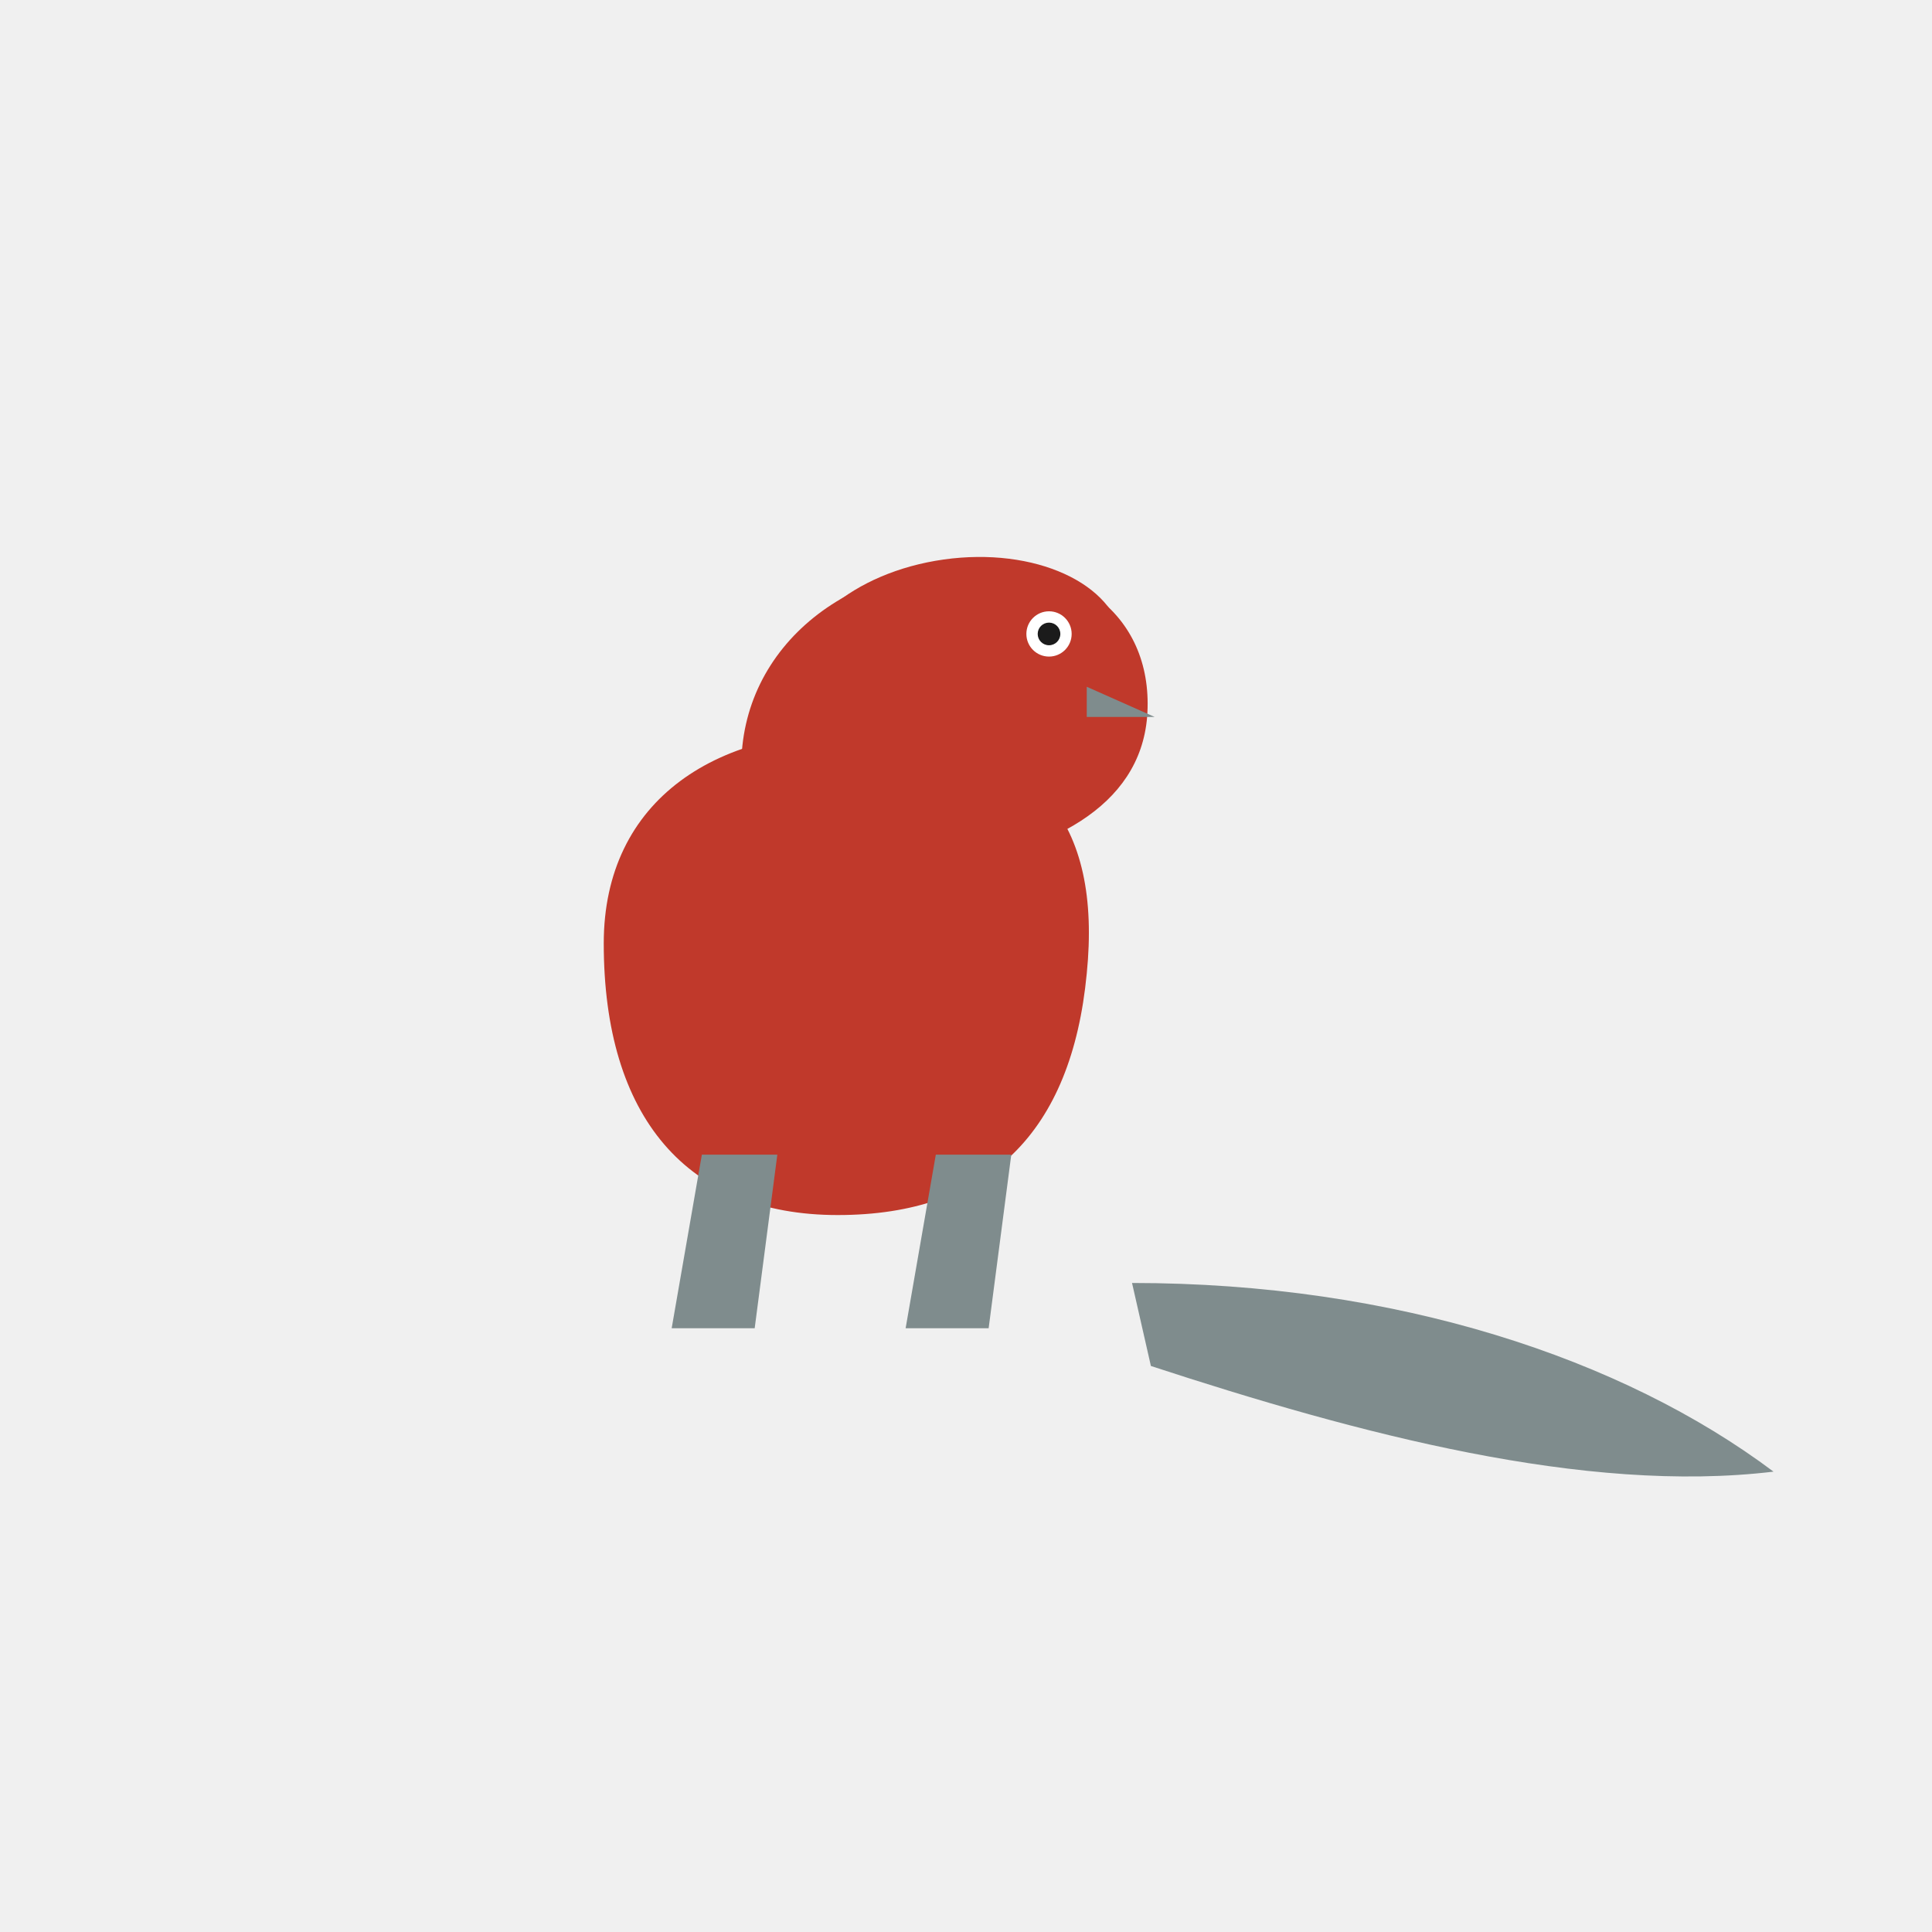
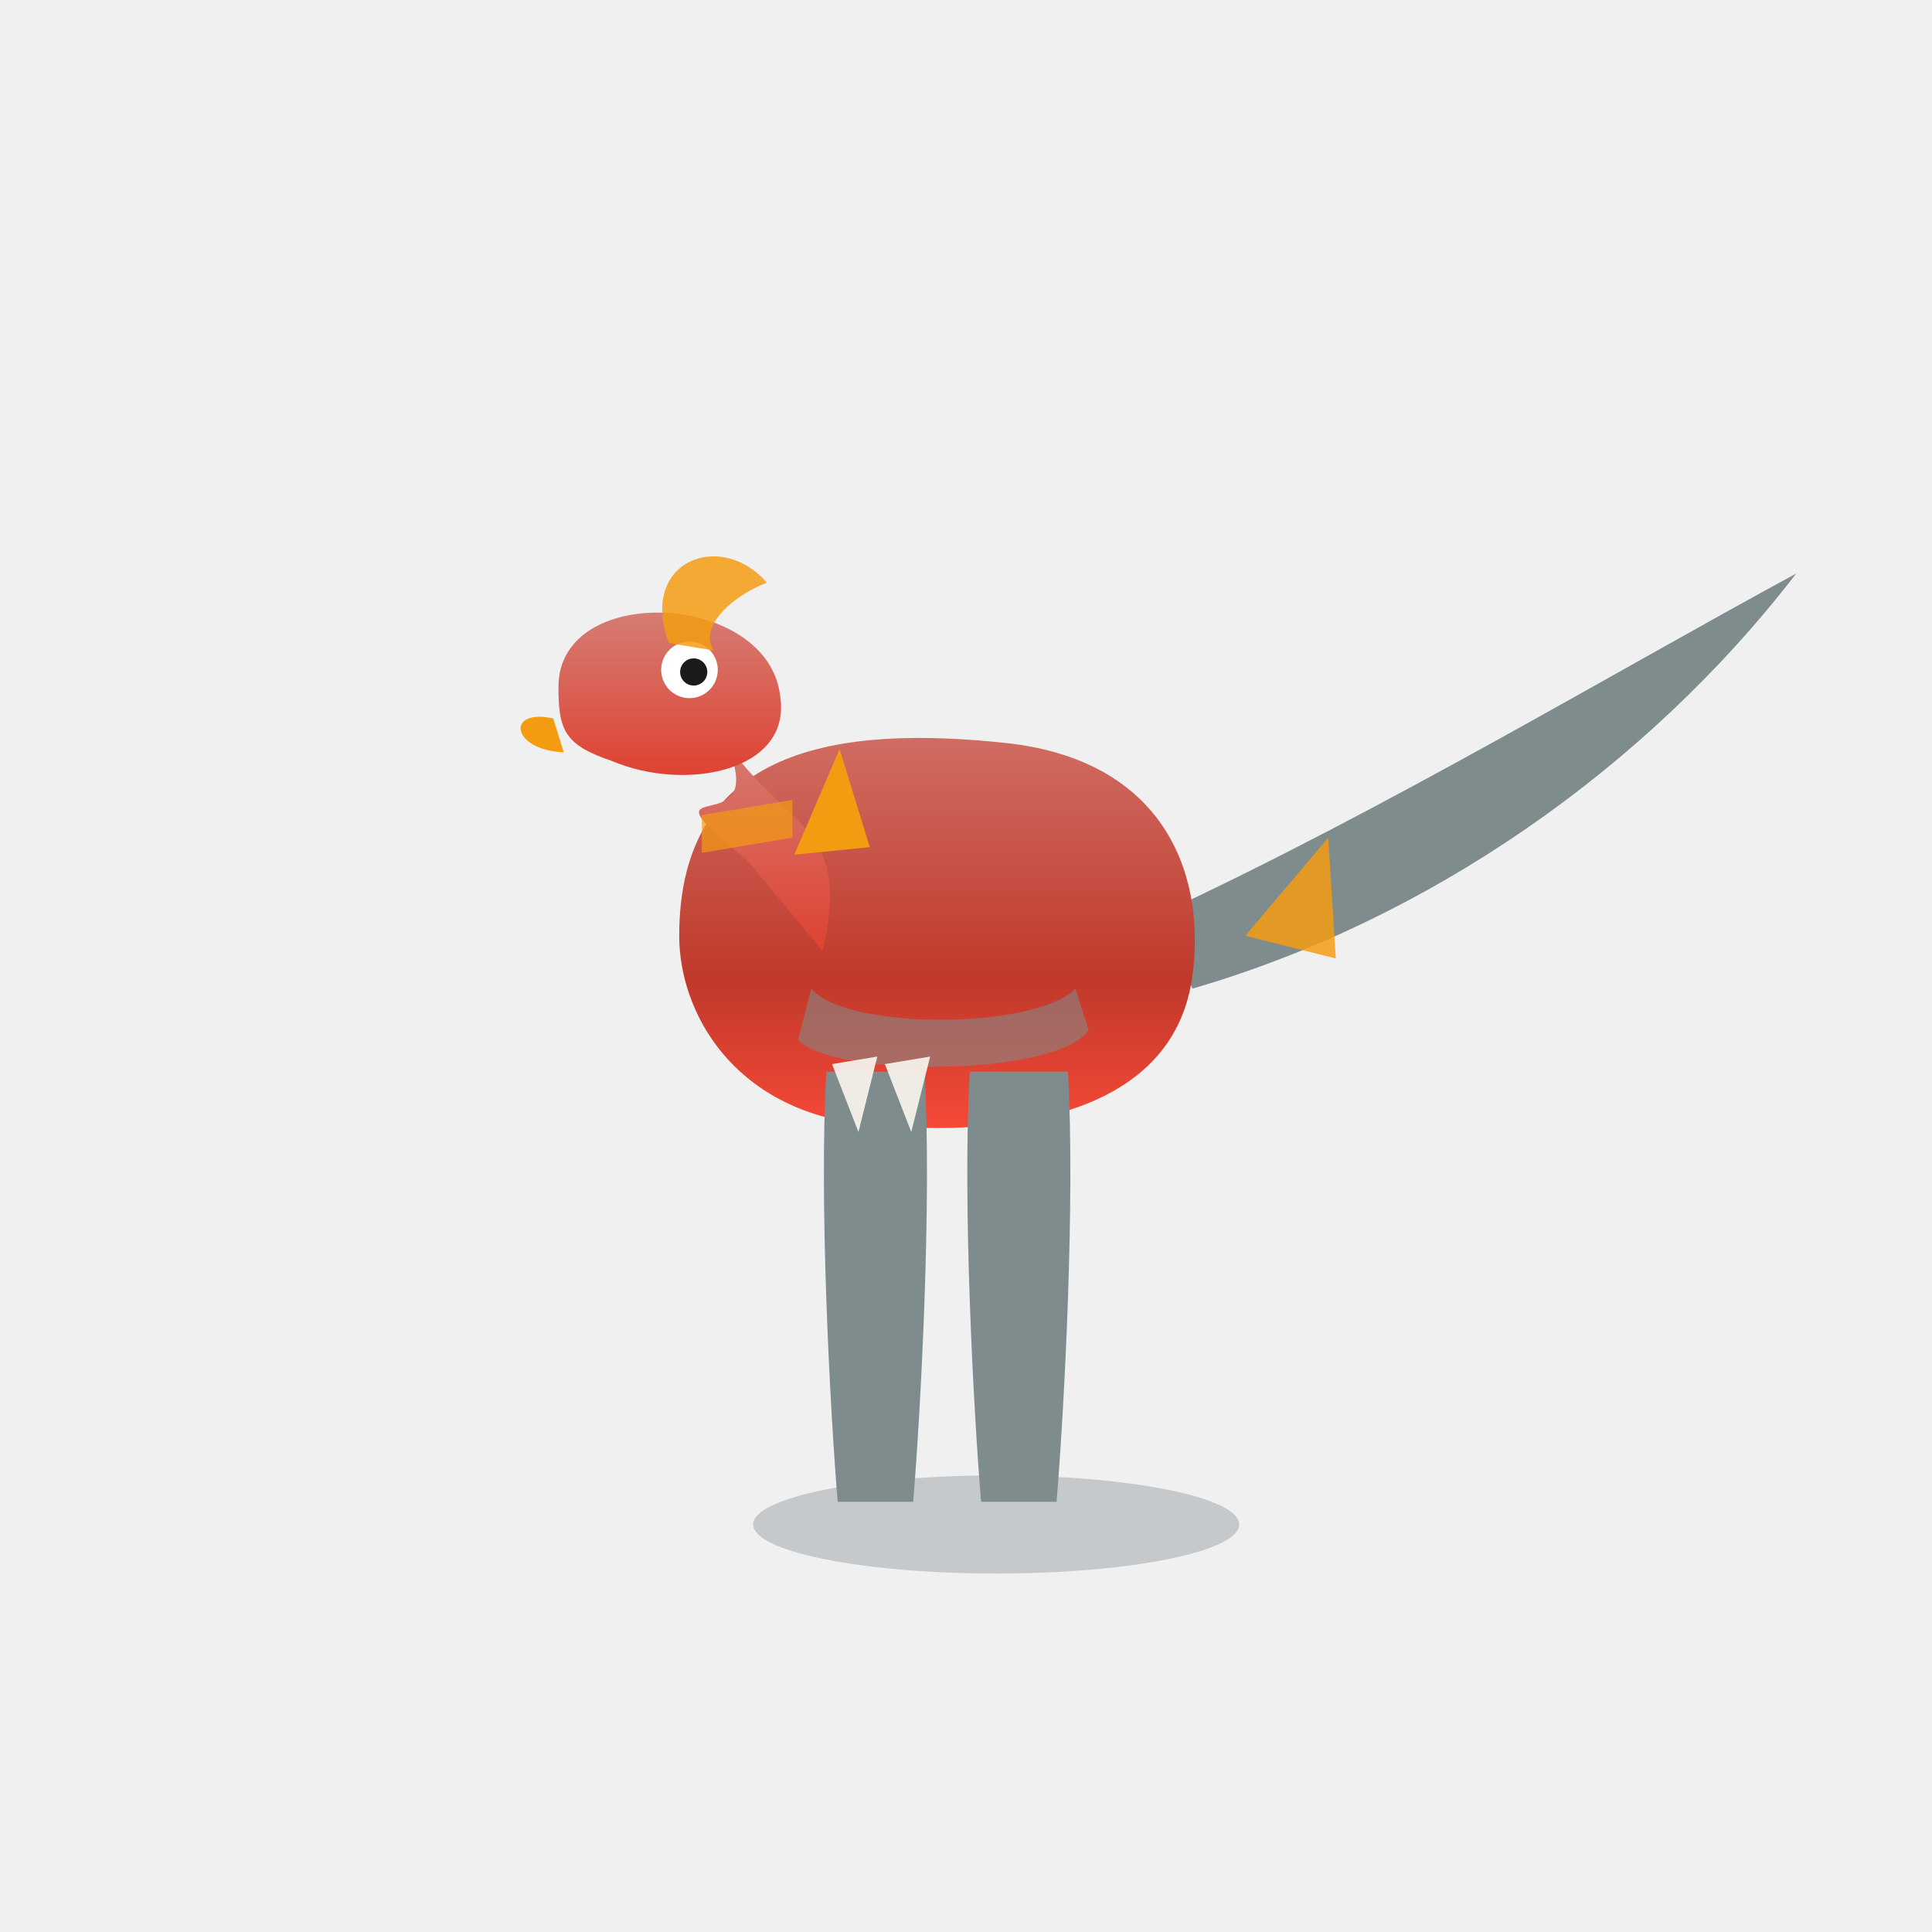
<svg xmlns="http://www.w3.org/2000/svg" viewBox="0 0 512 512" width="512" height="512" fill="none" role="img" aria-label="dino-velociraptor">
-   <g transform="translate(0 0) rotate(0 256 280)">
-     <path d="M300 340 C 370 340 430 360 470 390 C 420 396 360 380 305 362 Z" fill="#7f8c8d" />
-     <path d="M160 250 C 160 212 190 192 232 194 C 275 196 292 218 288 258 C 284 300 262 322 222 322 C 182 322 160 296 160 250 Z" fill="#c0392b" />
-     <path d="M198 216 C 190 182 214 154 250 150 C 286 146 306 164 304 190 C 302 214 278 226 248 230 Z" fill="#c0392b" />
-     <ellipse cx="254" cy="176" rx="44" ry="28" fill="#c0392b" transform="rotate(-8 254 176)" />
-     <circle cx="278" cy="168" r="6" fill="#ffffff" />
-     <circle cx="278" cy="168" r="3" fill="#1b1b1b" />
-     <path d="M288 182 L 306 190 L 288 190 Z" fill="#7f8c8d" />
-     <path d="M186 306 L 178 352 L 200 352 L 206 306 Z" fill="#7f8c8d" transform="translate(0 0)" />
-     <path d="M248 306 L 240 352 L 262 352 L 268 306 Z" fill="#7f8c8d" transform="translate(0 0)" />
+   <defs>
+     <linearGradient id="gb-dino-velociraptor" x1="0" y1="0" x2="0" y2="1">
+       <stop offset="0" stop-color="#d06c62" />
+       <stop offset="0.62" stop-color="#c0392b" />
+       <stop offset="1" stop-color="#f64937" />
+     </linearGradient>
+     <linearGradient id="gh-dino-velociraptor" x1="0" y1="0" x2="0" y2="1">
+       <stop offset="0" stop-color="#d57c73" />
+       <stop offset="1" stop-color="#df4232" />
+     </linearGradient>
+   </defs>
+   <g transform="translate(0 0) rotate(0 250 248)">
+     <ellipse cx="264" cy="404" rx="64.4" ry="13" fill="#0b1b2a" fill-opacity="0.18" />
+     <path d="M 308 242 C 368 214, 428 178, 476 152 C 436 204, 378 244, 316 262 Z" fill="#7f8c8d" />
+     <path d="M 180 248 C 180 198, 222 192, 267.5 197 C 309.5 202, 320 233, 315.8 260 C 310.2 294, 271 302, 229 298 C 194 294, 180 268, 180 248 Z" fill="url(#gb-dino-velociraptor)" />
+     <path d="M 198 228 C 166 202, 206 226, 192 196 C 208 220, 226 218, 218 252 Z" fill="url(#gh-dino-velociraptor)" />
+     <path d="M 148 182 C 148 154, 204 156.8, 206.8 184.8 C 209.6 204.4, 181.6 210, 162 201.6 C 149.4 197.4, 148 193.2, 148 182 Z" fill="url(#gh-dino-velociraptor)" />
+     <path d="M 146.6 190.4 C 134 187.6, 135.4 198.8, 149.4 199.36 Z" fill="#f39c12" />
+     <path d="M 175.22 177.52 a 7.5 7.5 0 1 0 15 0 a 7.5 7.5 0 1 0 -15 0 Z" fill="#ffffff" />
+     <path d="M 180.24 178.08 a 3.6 3.6 0 1 0 7.2 0 a 3.6 3.6 0 1 0 -7.2 0 Z" fill="#1b1b1b" />
+     <path d="M 219 284 C 217 318, 220 374, 222 398 L 242 398 C 244 374, 247 318, 245 284 Z" fill="#7f8c8d" />
+     <path d="M 257 284 C 255 318, 258 374, 260 398 L 280 398 C 282 374, 285 318, 283 284 Z" fill="#7f8c8d" />
+     <path d="M 211.5 275.5 C 220 285.5, 280 285.5, 288.5 273 L 285 262 C 274 273, 224 273, 215 262 Z" fill="#7f8c8d" fill-opacity="0.55" />
+     <path d="M 330 248 L 352 222 L 354 254 Z" fill="#f39c12" fill-opacity="0.85" />
+     <path d="M 210.5 226.5 L 222.5 198.5 L 230.5 224.5 Z" fill="#f39c12" />
+     <path d="M 177.2 170.4 C 169.2 148.4, 191.2 140.4, 203.2 154.4 C 193.2 158.4, 185.2 166.4, 189.2 172.4 Z" fill="#f39c12" fill-opacity="0.85" />
+     <path d="M 186 216 L 210 212 L 210 222 L 186 226 Z" fill="#f39c12" fill-opacity="0.7" />
+     <path d="M 220.5 282 L 227.5 300 L 232.5 280 Z" fill="#f4f1e8" fill-opacity="0.95" />
+     <path d="M 234.5 282 L 241.5 300 L 246.5 280 Z" fill="#f4f1e8" fill-opacity="0.95" />
  </g>
</svg>
